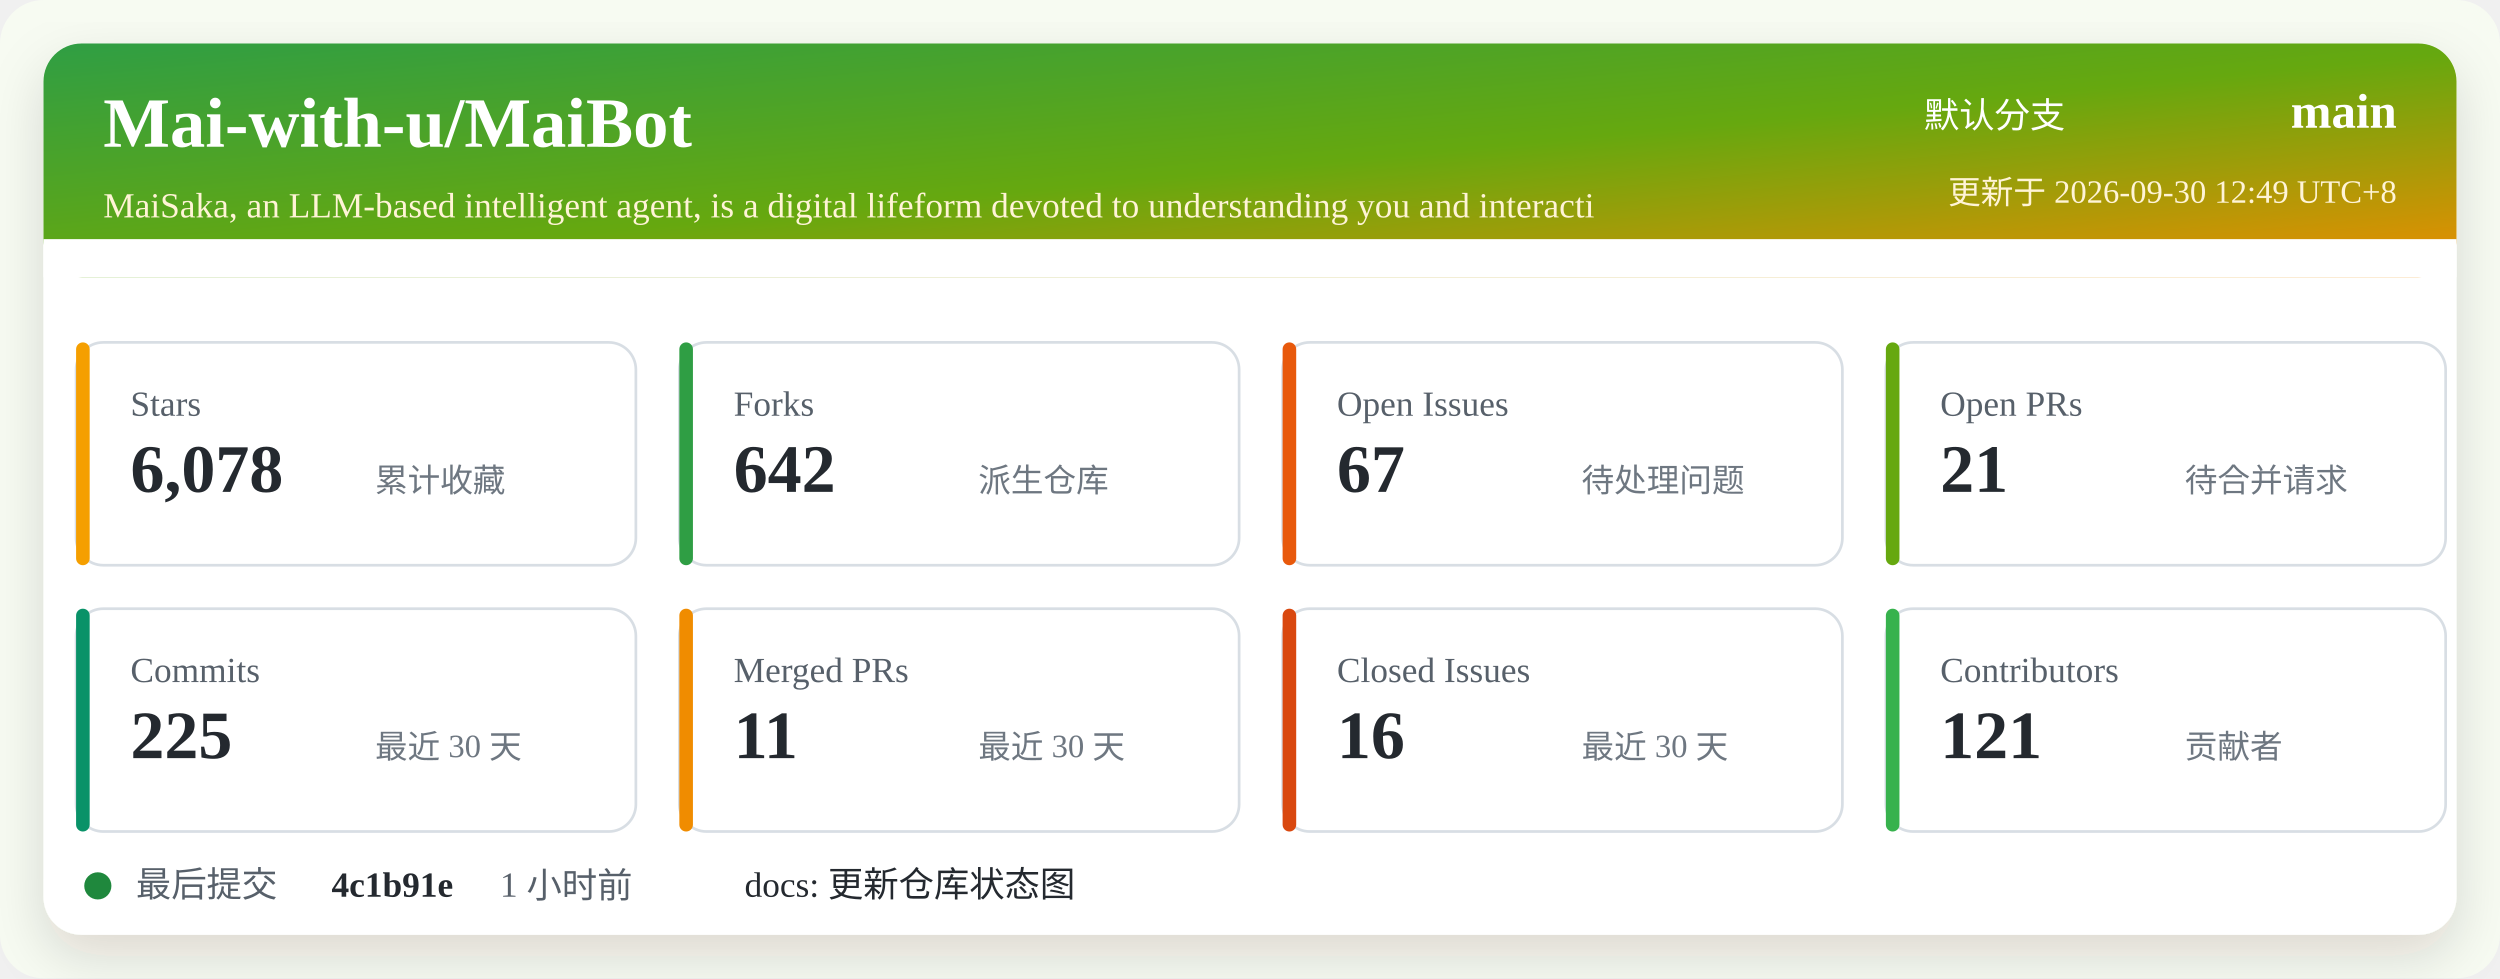
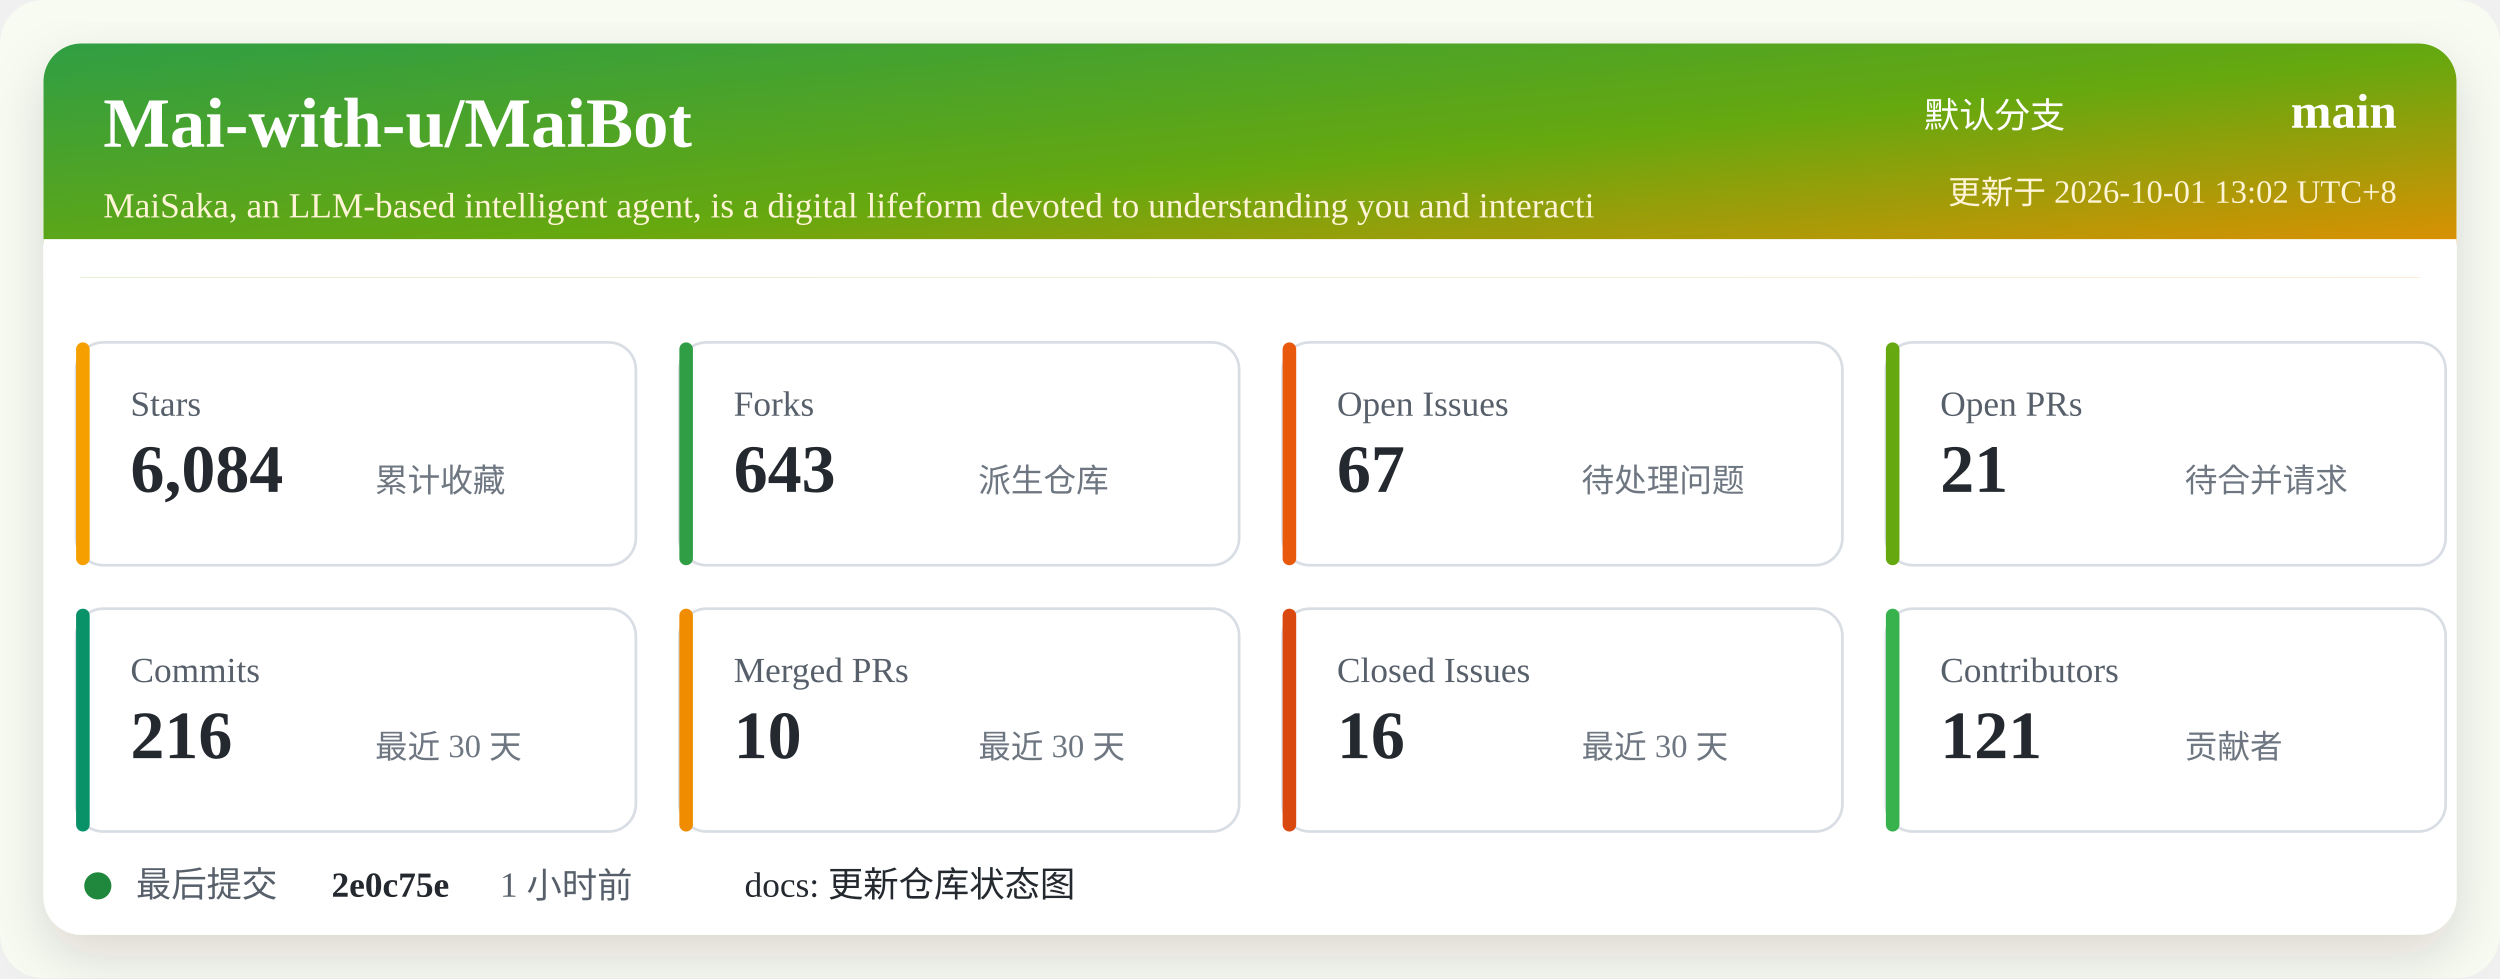
<svg xmlns="http://www.w3.org/2000/svg" width="920" height="360" viewBox="0 0 920 360" role="img" aria-labelledby="title desc">
  <defs>
    <linearGradient id="header" x1="0" x2="1" y1="0" y2="1">
      <stop offset="0%" stop-color="#2f9e44" />
      <stop offset="52%" stop-color="#66a80f" />
      <stop offset="100%" stop-color="#f08c00" />
    </linearGradient>
    <filter id="shadow" x="-5%" y="-5%" width="110%" height="110%">
      <feDropShadow dx="0" dy="8" stdDeviation="10" flood-color="#2b2318" flood-opacity="0.14" />
    </filter>
  </defs>
  <rect width="920" height="360" rx="16" fill="#f7fbf2" />
  <rect x="16" y="16" width="888" height="328" rx="14" fill="#ffffff" filter="url(#shadow)" />
  <rect x="16" y="16" width="888" height="86" rx="14" fill="url(#header)" />
  <path d="M16 88 H904 V102 H16 Z" fill="#ffffff" />
  <text x="38" y="54" fill="#ffffff" font-size="26" font-weight="700">Mai-with-u/MaiBot</text>
  <text x="38" y="80" fill="#fff4d6" font-size="13">MaiSaka, an LLM-based intelligent agent, is a digital lifeform devoted to understanding you and interacti</text>
  <text x="760" y="47" fill="#ffffff" font-size="13" text-anchor="end">默认分支</text>
  <text x="882" y="47" fill="#ffffff" font-size="18" font-weight="700" text-anchor="end">main</text>
-   <text x="882" y="75" fill="#fff4d6" font-size="12" text-anchor="end">更新于 2026-09-30 12:49 UTC+8</text>
+   <text x="882" y="75" fill="#fff4d6" font-size="12" text-anchor="end">更新于 2026-10-01 13:02 UTC+8</text>
  <g transform="translate(28 126)">
    <rect width="206" height="82" rx="10" fill="#ffffff" stroke="#d8dee4" />
    <rect x="0" y="0" width="5" height="82" rx="2.5" fill="#f59f00" />
    <text x="20" y="27" fill="#57606a" font-size="13">Stars</text>
-     <text x="20" y="55" fill="#24292f" font-size="25" font-weight="700">6,078</text>
+     <text x="20" y="55" fill="#24292f" font-size="25" font-weight="700">6,084</text>
    <text x="110" y="55" fill="#6e7781" font-size="12">累计收藏</text>
  </g>
  <g transform="translate(250 126)">
    <rect width="206" height="82" rx="10" fill="#ffffff" stroke="#d8dee4" />
    <rect x="0" y="0" width="5" height="82" rx="2.5" fill="#2f9e44" />
    <text x="20" y="27" fill="#57606a" font-size="13">Forks</text>
-     <text x="20" y="55" fill="#24292f" font-size="25" font-weight="700">642</text>
+     <text x="20" y="55" fill="#24292f" font-size="25" font-weight="700">643</text>
    <text x="110" y="55" fill="#6e7781" font-size="12">派生仓库</text>
  </g>
  <g transform="translate(472 126)">
    <rect width="206" height="82" rx="10" fill="#ffffff" stroke="#d8dee4" />
    <rect x="0" y="0" width="5" height="82" rx="2.5" fill="#e8590c" />
    <text x="20" y="27" fill="#57606a" font-size="13">Open Issues</text>
    <text x="20" y="55" fill="#24292f" font-size="25" font-weight="700">67</text>
    <text x="110" y="55" fill="#6e7781" font-size="12">待处理问题</text>
  </g>
  <g transform="translate(694 126)">
    <rect width="206" height="82" rx="10" fill="#ffffff" stroke="#d8dee4" />
    <rect x="0" y="0" width="5" height="82" rx="2.5" fill="#66a80f" />
    <text x="20" y="27" fill="#57606a" font-size="13">Open PRs</text>
    <text x="20" y="55" fill="#24292f" font-size="25" font-weight="700">21</text>
    <text x="110" y="55" fill="#6e7781" font-size="12">待合并请求</text>
  </g>
  <g transform="translate(28 224)">
    <rect width="206" height="82" rx="10" fill="#ffffff" stroke="#d8dee4" />
    <rect x="0" y="0" width="5" height="82" rx="2.5" fill="#099268" />
    <text x="20" y="27" fill="#57606a" font-size="13">Commits</text>
-     <text x="20" y="55" fill="#24292f" font-size="25" font-weight="700">225</text>
+     <text x="20" y="55" fill="#24292f" font-size="25" font-weight="700">216</text>
    <text x="110" y="55" fill="#6e7781" font-size="12">最近 30 天</text>
  </g>
  <g transform="translate(250 224)">
    <rect width="206" height="82" rx="10" fill="#ffffff" stroke="#d8dee4" />
    <rect x="0" y="0" width="5" height="82" rx="2.5" fill="#f08c00" />
    <text x="20" y="27" fill="#57606a" font-size="13">Merged PRs</text>
-     <text x="20" y="55" fill="#24292f" font-size="25" font-weight="700">11</text>
+     <text x="20" y="55" fill="#24292f" font-size="25" font-weight="700">10</text>
    <text x="110" y="55" fill="#6e7781" font-size="12">最近 30 天</text>
  </g>
  <g transform="translate(472 224)">
    <rect width="206" height="82" rx="10" fill="#ffffff" stroke="#d8dee4" />
    <rect x="0" y="0" width="5" height="82" rx="2.5" fill="#d9480f" />
    <text x="20" y="27" fill="#57606a" font-size="13">Closed Issues</text>
    <text x="20" y="55" fill="#24292f" font-size="25" font-weight="700">16</text>
    <text x="110" y="55" fill="#6e7781" font-size="12">最近 30 天</text>
  </g>
  <g transform="translate(694 224)">
    <rect width="206" height="82" rx="10" fill="#ffffff" stroke="#d8dee4" />
    <rect x="0" y="0" width="5" height="82" rx="2.5" fill="#37b24d" />
    <text x="20" y="27" fill="#57606a" font-size="13">Contributors</text>
    <text x="20" y="55" fill="#24292f" font-size="25" font-weight="700">121</text>
    <text x="110" y="55" fill="#6e7781" font-size="12">贡献者</text>
  </g>
  <g transform="translate(28 318)">
    <circle cx="8" cy="8" r="5" fill="#1f883d" />
    <text x="22" y="12" fill="#57606a" font-size="13">最后提交</text>
-     <text x="94" y="12" fill="#24292f" font-size="13" font-weight="700">4c1b91e</text>
+     <text x="94" y="12" fill="#24292f" font-size="13" font-weight="700">2e0c75e</text>
    <text x="156" y="12" fill="#57606a" font-size="13">1 小时前</text>
    <text x="246" y="12" fill="#24292f" font-size="13">docs: 更新仓库状态图</text>
  </g>
</svg>
